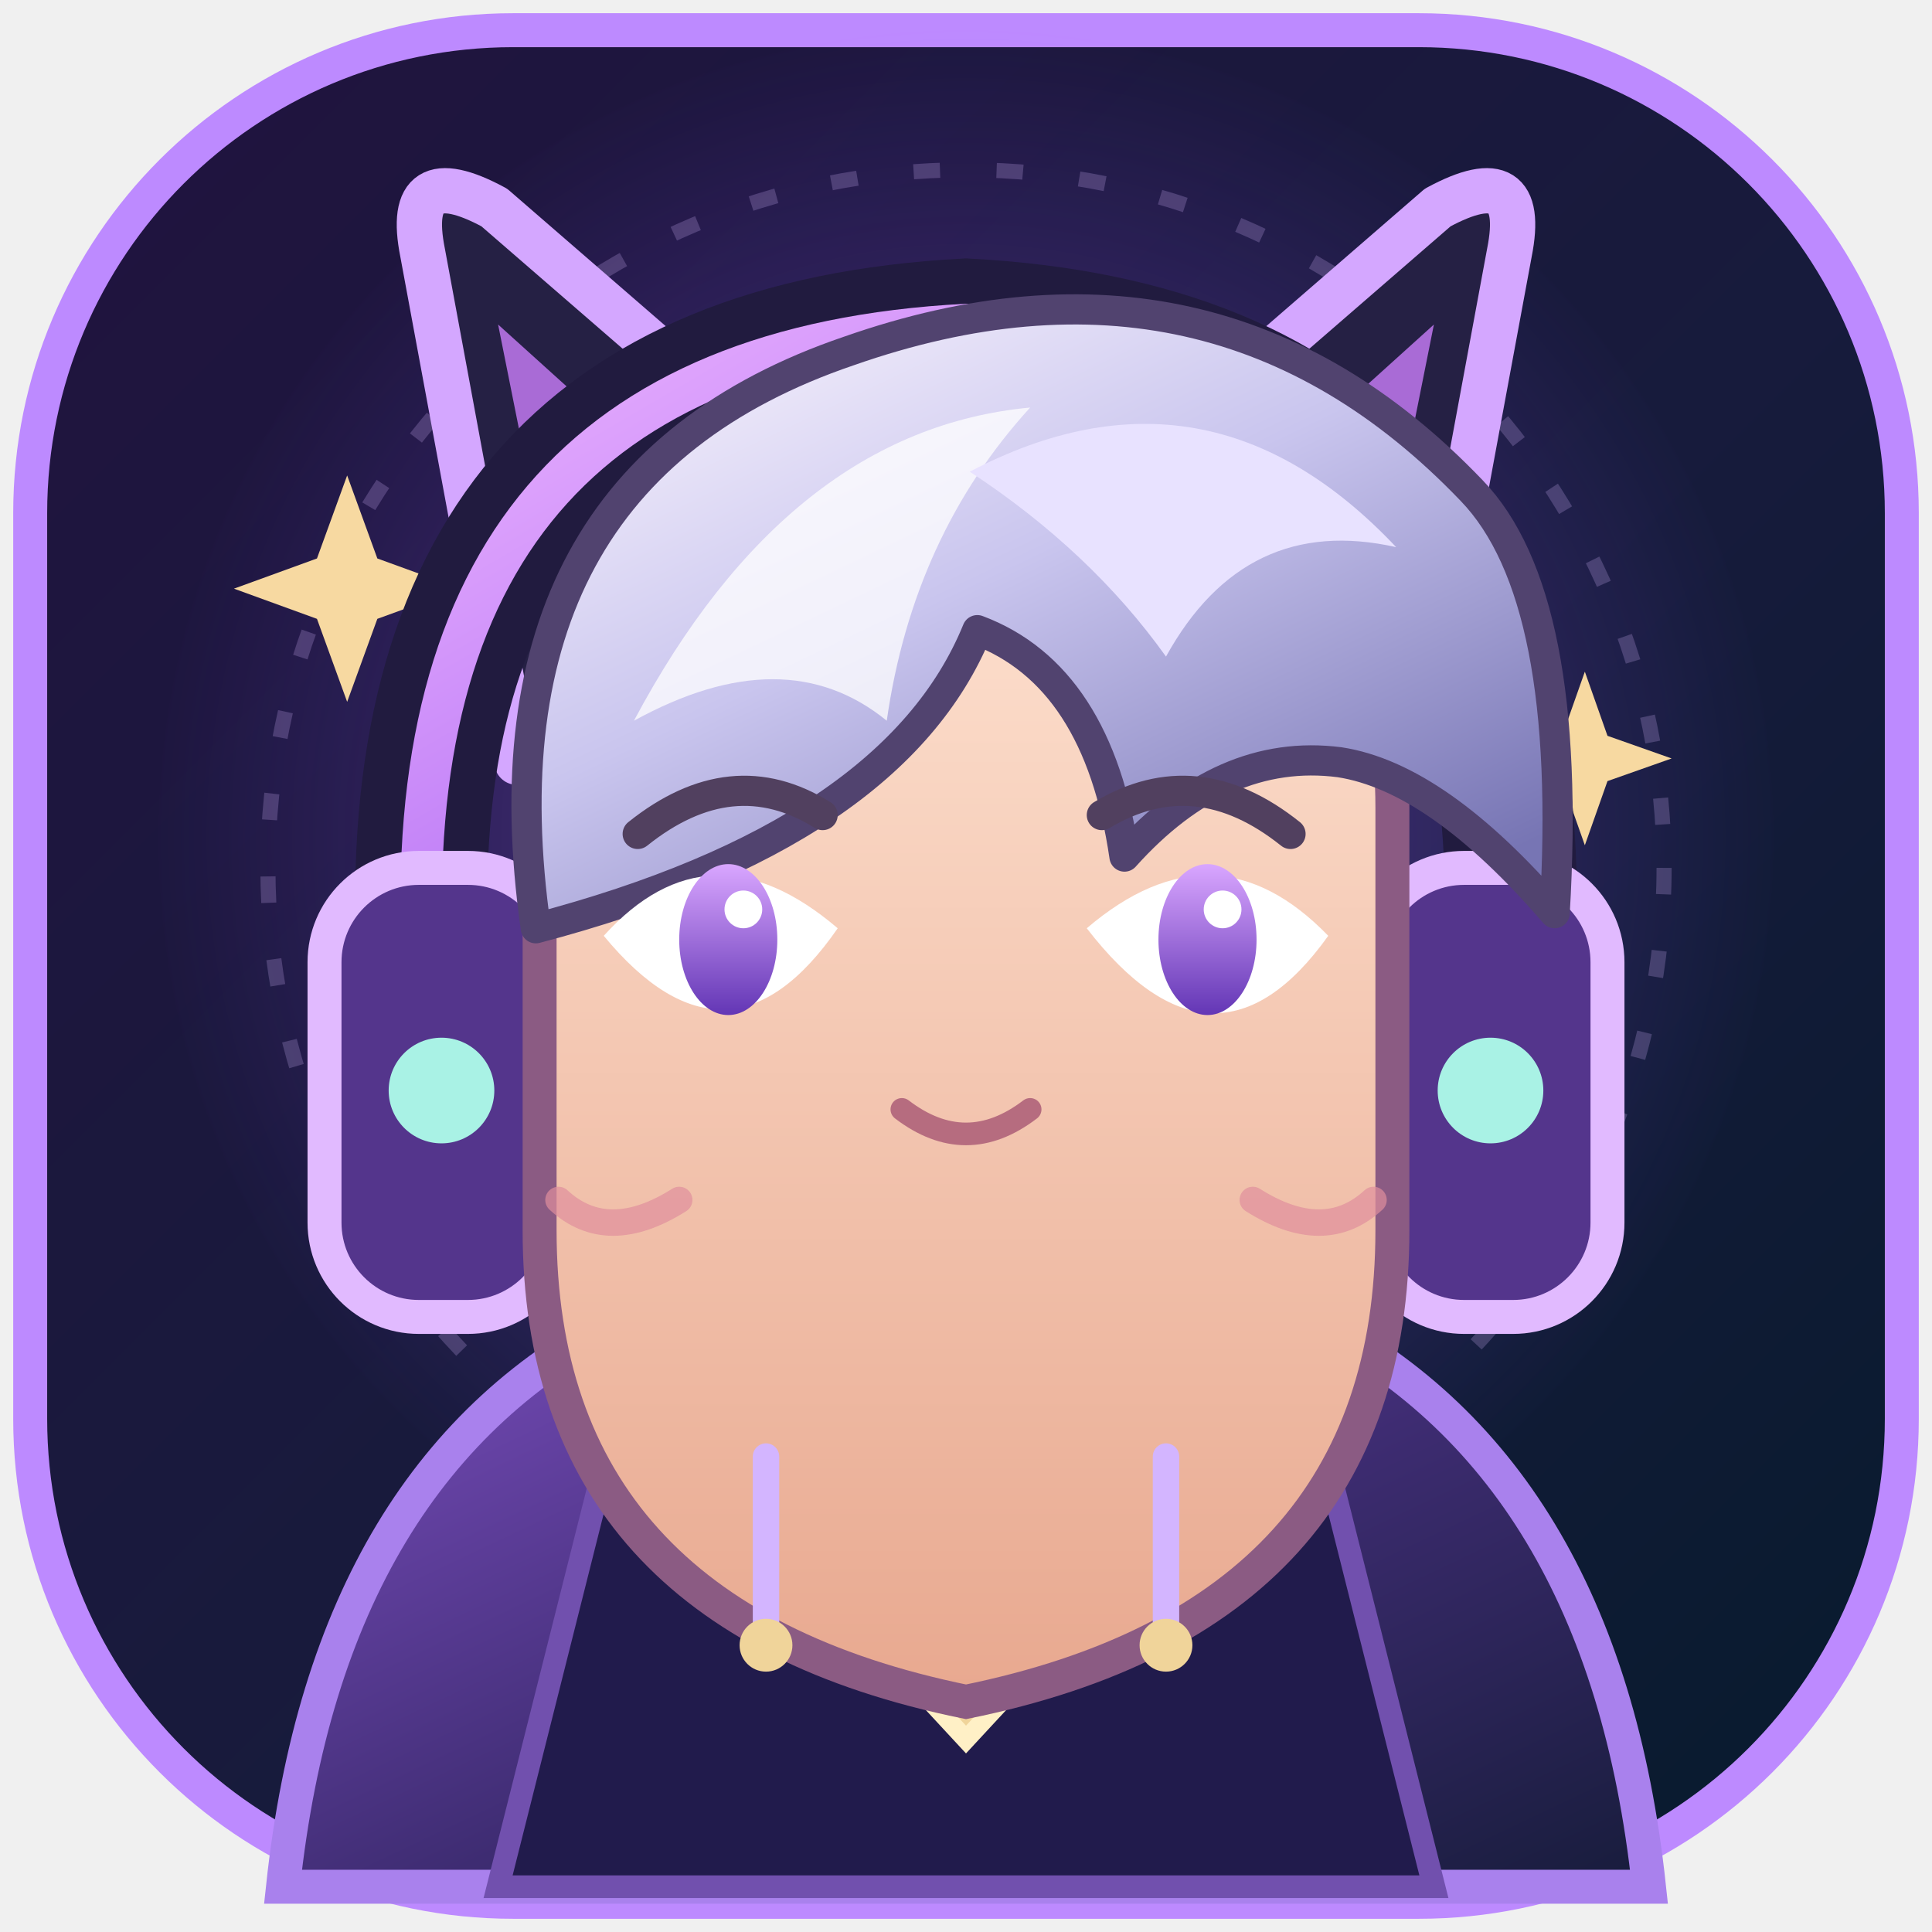
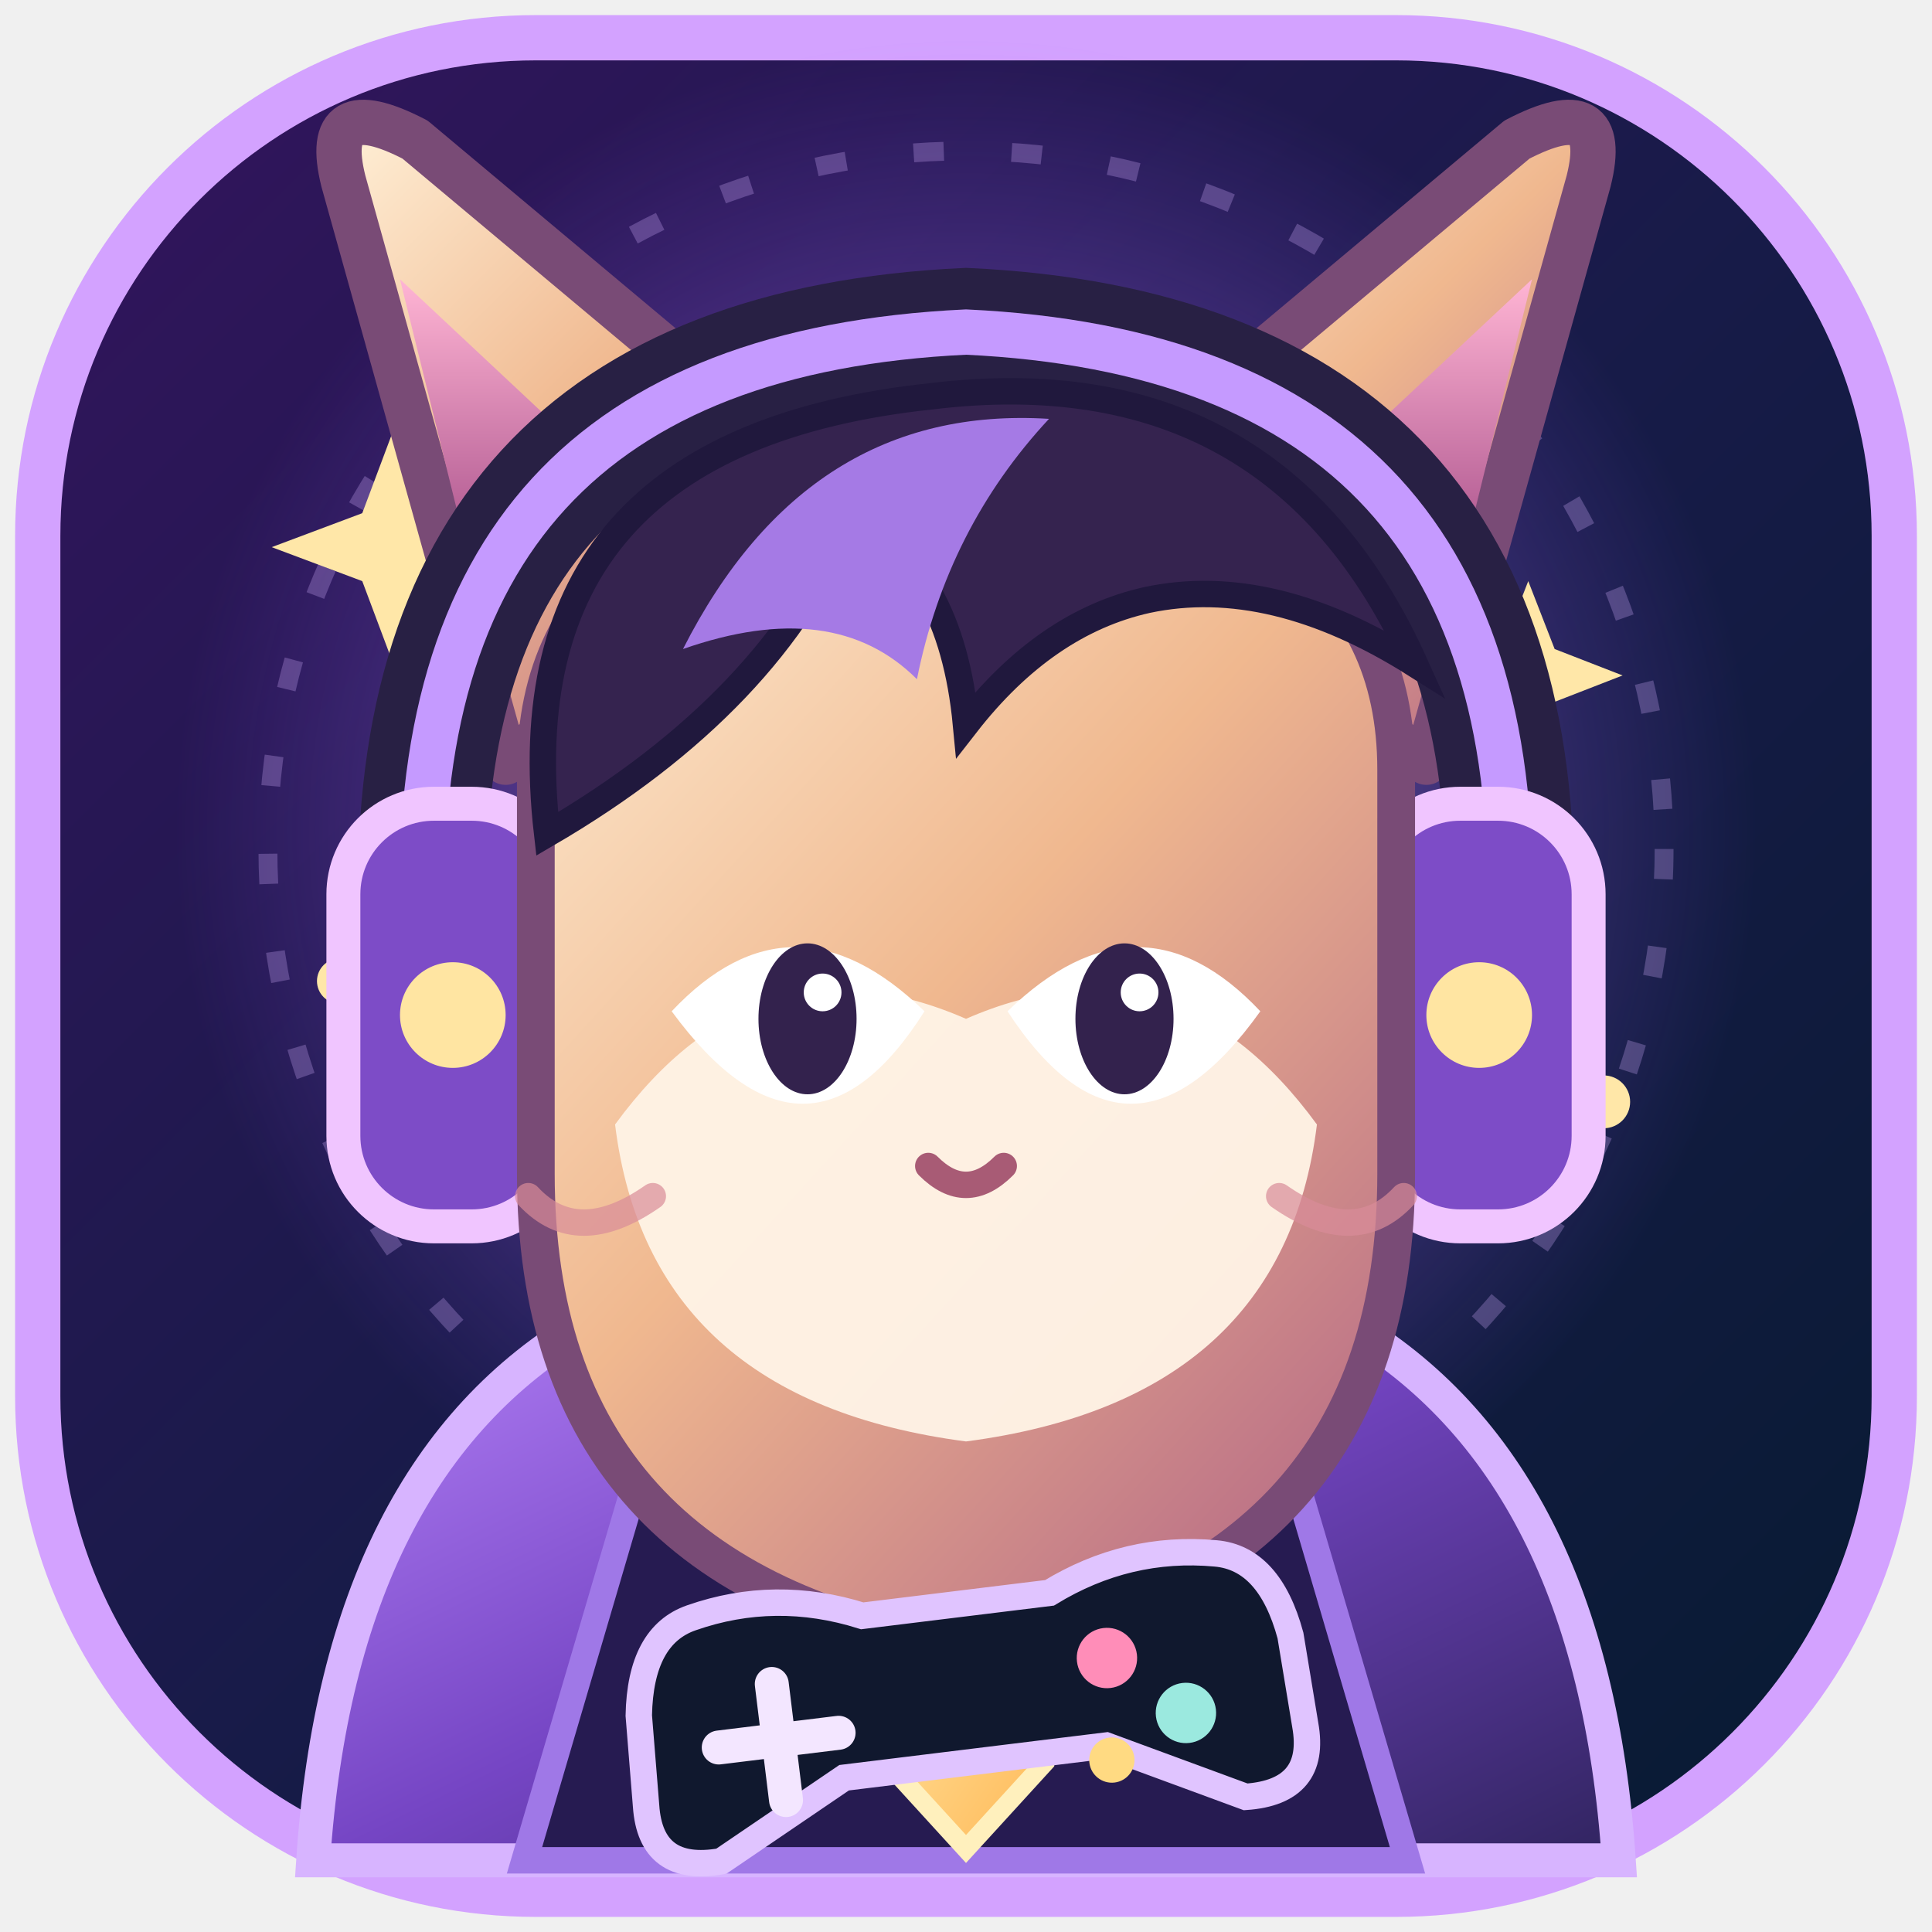
- <svg xmlns="http://www.w3.org/2000/svg" viewBox="0 0 512 512" role="img" aria-label="MIMOX app icon">
+ <svg xmlns="http://www.w3.org/2000/svg" viewBox="0 0 512 512" role="img" aria-label="MIMOX anime fox gamer mascot">
  <defs>
    <linearGradient id="bg" x1="0" y1="0" x2="1" y2="1">
-       <stop stop-color="#21133f" />
-       <stop offset=".55" stop-color="#171b3c" />
-       <stop offset="1" stop-color="#071b2d" />
+       <stop stop-color="#34145e" />
+       <stop offset=".52" stop-color="#171b48" />
+       <stop offset="1" stop-color="#071b31" />
    </linearGradient>
-     <radialGradient id="halo">
-       <stop stop-color="#b56cff" stop-opacity=".45" />
-       <stop offset="1" stop-color="#8b4dff" stop-opacity="0" />
+     <radialGradient id="glow">
+       <stop stop-color="#d49aff" stop-opacity=".7" />
+       <stop offset="1" stop-color="#9a55ff" stop-opacity="0" />
    </radialGradient>
-     <linearGradient id="hair" x1="0" y1="0" x2=".8" y2="1">
-       <stop stop-color="#fffaff" />
-       <stop offset=".48" stop-color="#c9c5ee" />
-       <stop offset="1" stop-color="#7775b4" />
+     <linearGradient id="fur" x1="0" y1="0" x2=".8" y2="1">
+       <stop stop-color="#fff0d7" />
+       <stop offset=".5" stop-color="#f0b88f" />
+       <stop offset="1" stop-color="#b96e86" />
    </linearGradient>
-     <linearGradient id="skin" x1="0" y1="0" x2="0" y2="1">
-       <stop stop-color="#ffe5d4" />
-       <stop offset="1" stop-color="#e8a88f" />
+     <linearGradient id="ear" x1="0" y1="0" x2="0" y2="1">
+       <stop stop-color="#ffb5d4" />
+       <stop offset="1" stop-color="#a64d88" />
    </linearGradient>
    <linearGradient id="hood" x1="0" y1="0" x2="1" y2="1">
-       <stop stop-color="#8252c8" />
-       <stop offset=".55" stop-color="#3e2c72" />
-       <stop offset="1" stop-color="#171c3b" />
+       <stop stop-color="#bd8aff" />
+       <stop offset=".5" stop-color="#7545c4" />
+       <stop offset="1" stop-color="#30245f" />
    </linearGradient>
-     <linearGradient id="purple" x1="0" y1="0" x2="1" y2="1">
-       <stop stop-color="#edb5ff" />
-       <stop offset="1" stop-color="#8c42ee" />
-     </linearGradient>
-     <linearGradient id="eye" x1="0" y1="0" x2="0" y2="1">
-       <stop stop-color="#d9a6ff" />
-       <stop offset="1" stop-color="#6336b5" />
+     <linearGradient id="gold" x1="0" y1="0" x2="1" y2="1">
+       <stop stop-color="#fff4ba" />
+       <stop offset="1" stop-color="#ffb34e" />
    </linearGradient>
  </defs>
-   <rect x="8" y="8" width="496" height="496" rx="128" fill="url(#bg)" stroke="#bd8aff" stroke-width="9" />
-   <circle cx="256" cy="222" r="214" fill="url(#halo)" />
-   <circle cx="256" cy="230" r="185" fill="none" stroke="#d6b7ff" stroke-opacity=".23" stroke-width="4" stroke-dasharray="7 15" />
-   <g fill="#f7d9a1">
-     <path d="m92 126 8 22 22 8-22 8-8 22-8-22-22-8 22-8z" />
-     <path d="m420 178 6 17 17 6-17 6-6 17-6-17-17-6 17-6z" />
-     <circle cx="91" cy="282" r="5" />
-     <circle cx="424" cy="300" r="5" />
+   <rect x="10" y="10" width="492" height="492" rx="132" fill="url(#bg)" stroke="#d3a2ff" stroke-width="12" />
+   <circle cx="256" cy="220" r="210" fill="url(#glow)" />
+   <circle cx="256" cy="225" r="185" fill="none" stroke="#d5b0ff" stroke-opacity=".28" stroke-width="5" stroke-dasharray="8 18" />
+   <g fill="#ffe7a8">
+     <path d="m105 112 9 24 24 9-24 9-9 24-9-24-24-9 24-9z" />
+     <path d="m405 154 7 18 18 7-18 7-7 18-7-18-18-7 18-7z" />
+     <circle cx="90" cy="260" r="6" />
+     <circle cx="425" cy="292" r="7" />
  </g>
-   <path d="M75 500q12-112 91-151 39-20 90-20t90 20q79 39 91 151z" fill="url(#hood)" stroke="#a981ed" stroke-width="9" />
-   <path d="M166 365q90 76 180 0l34 135H132z" fill="#211b4c" stroke="#7150ae" stroke-width="6" />
-   <path d="m256 407 25 27-25 27-25-27z" fill="#f0d49a" stroke="#fff0c6" stroke-width="5" />
-   <path d="m256 418 13 16-13 15-13-15z" fill="#7a4cbb" />
-   <path d="M137 202 112 67q-5-25 19-12l105 91z" fill="#252044" stroke="#d4a7ff" stroke-width="12" stroke-linejoin="round" />
-   <path d="m145 151-13-65 62 56z" fill="#a96bd6" />
-   <path d="M375 202 400 67q5-25-19-12l-105 91z" fill="#252044" stroke="#d4a7ff" stroke-width="12" stroke-linejoin="round" />
-   <path d="m367 151 13-65-62 56z" fill="#a96bd6" />
-   <path d="M112 255q-8-161 144-169 152 8 144 169" fill="none" stroke="#211b3f" stroke-width="35" stroke-linecap="round" />
-   <path d="M112 255q-8-161 144-169 152 8 144 169" fill="none" stroke="url(#purple)" stroke-width="11" stroke-linecap="round" />
-   <rect x="86" y="230" width="63" height="119" rx="25" fill="#54358c" stroke="#e1baff" stroke-width="9" />
-   <rect x="363" y="230" width="63" height="119" rx="25" fill="#54358c" stroke="#e1baff" stroke-width="9" />
-   <circle cx="117" cy="289" r="14" fill="#a9f2e5" />
-   <circle cx="395" cy="289" r="14" fill="#a9f2e5" />
-   <path d="M143 214q0-91 113-96 113 5 113 96v112q0 102-113 125-113-23-113-125z" fill="url(#skin)" stroke="#8b5b83" stroke-width="9" />
-   <path d="M142 246q-17-119 83-153 97-34 165 37 27 28 22 112-31-36-57-40-31-4-57 25-7-48-39-60-22 54-117 79z" fill="url(#hair)" stroke="#51436f" stroke-width="8" stroke-linejoin="round" />
-   <path d="M168 191q41-77 105-83-31 34-38 83-27-22-67 0z" fill="#fff" opacity=".75" />
-   <path d="M257 125q63-33 113 20-40-9-61 29-20-28-52-49z" fill="#e8e2ff" />
-   <path d="M160 248q28-31 62-2-29 42-62 2z" fill="#fff" />
-   <path d="M288 246q34-29 64 2-30 42-64-2z" fill="#fff" />
-   <ellipse cx="193" cy="249" rx="13" ry="20" fill="url(#eye)" />
-   <ellipse cx="320" cy="249" rx="13" ry="20" fill="url(#eye)" />
-   <circle cx="197" cy="241" r="5" fill="#fff" />
-   <circle cx="324" cy="241" r="5" fill="#fff" />
-   <path d="M169 221q25-20 49-5M292 216q25-15 50 5" fill="none" stroke="#51405f" stroke-width="8" stroke-linecap="round" />
-   <path d="M239 294q17 13 34 0" fill="none" stroke="#b66c7f" stroke-width="6" stroke-linecap="round" />
-   <path d="M180 318q-19 12-32 0M332 318q19 12 32 0" fill="none" stroke="#df8e9c" stroke-width="7" stroke-linecap="round" opacity=".7" />
-   <path d="M203 386v45m106-45v45" stroke="#d3b5ff" stroke-width="7" stroke-linecap="round" />
-   <circle cx="203" cy="436" r="7" fill="#f0d49a" />
-   <circle cx="309" cy="436" r="7" fill="#f0d49a" />
+   <path d="M83 493q7-104 72-142 40-25 101-25 61 0 101 25 65 38 72 142z" fill="url(#hood)" stroke="#d7b4ff" stroke-width="9" />
+   <path d="M174 374q82 70 164 0l35 119H139z" fill="#261b51" stroke="#9f78e7" stroke-width="7" />
+   <path d="M226 403l30 24 30-24-9 64-21 23-21-23z" fill="url(#gold)" stroke="#fff0bd" stroke-width="5" />
+   <path d="M134 202 91 48q-6-24 19-11l117 98z" fill="url(#fur)" stroke="#794b76" stroke-width="12" stroke-linejoin="round" />
+   <path d="m125 151-19-77 63 59z" fill="url(#ear)" />
+   <path d="m378 202 43-154q6-24-19-11L285 135z" fill="url(#fur)" stroke="#794b76" stroke-width="12" stroke-linejoin="round" />
+   <path d="m387 151 19-77-63 59z" fill="url(#ear)" />
+   <path d="M112 245q-5-150 144-157 149 7 144 157" fill="none" stroke="#282044" stroke-width="34" stroke-linecap="round" />
+   <path d="M112 245q-5-150 144-157 149 7 144 157" fill="none" stroke="#c59aff" stroke-width="12" stroke-linecap="round" />
+   <rect x="91" y="213" width="58" height="112" rx="24" fill="#7d4cc7" stroke="#f0c5ff" stroke-width="9" />
+   <rect x="363" y="213" width="58" height="112" rx="24" fill="#7d4cc7" stroke="#f0c5ff" stroke-width="9" />
+   <circle cx="120" cy="269" r="14" fill="#ffe5a2" />
+   <circle cx="392" cy="269" r="14" fill="#ffe5a2" />
+   <path d="M142 204q0-77 114-81 114 4 114 81v107q0 108-114 126-114-18-114-126z" fill="url(#fur)" stroke="#794b76" stroke-width="10" />
+   <path d="M163 298q38-52 93-28 55-24 93 28-9 73-93 84-84-11-93-84z" fill="#fff3e6" opacity=".95" />
+   <path d="M145 221q-12-104 102-116 91-11 128 71-38-24-71-17-27 6-48 33-4-42-31-55-20 49-80 84z" fill="#35234f" stroke="#20183d" stroke-width="7" />
+   <path d="M181 172q33-65 97-61-27 29-35 69-22-22-62-8z" fill="#a57ae5" />
+   <path d="M178 268q32-34 67 0-31 49-67 0zM267 268q35-34 67 0-35 49-67 0z" fill="#fff" />
+   <ellipse cx="214" cy="270" rx="13" ry="20" fill="#33224d" />
+   <ellipse cx="298" cy="270" rx="13" ry="20" fill="#33224d" />
+   <circle cx="218" cy="263" r="5" fill="#fff" />
+   <circle cx="302" cy="263" r="5" fill="#fff" />
+   <path d="M246 309q10 10 20 0" fill="none" stroke="#a85b75" stroke-width="7" stroke-linecap="round" />
+   <path d="M173 317q-20 14-33 0M339 317q20 14 33 0" fill="none" stroke="#d98b98" stroke-width="7" stroke-linecap="round" opacity=".7" />
+   <g transform="translate(168 412) rotate(-7 88 35)">
+     <path d="M18 8q-14 3-17 24L0 56q-1 18 18 17l35-18h70l35 18q19 1 18-17l-1-24q-3-21-17-24-23-5-45 5H63Q41 3 18 8z" fill="#10182e" stroke="#e0c4ff" stroke-width="7" />
+     <path d="M37 28v31M21 43h32" stroke="#f3e6ff" stroke-width="9" stroke-linecap="round" />
+     <circle cx="126" cy="32" r="8" fill="#ff8db8" />
+     <circle cx="145" cy="49" r="8" fill="#9be9df" />
+     <circle cx="124" cy="59" r="6" fill="#ffda82" />
+   </g>
</svg>
